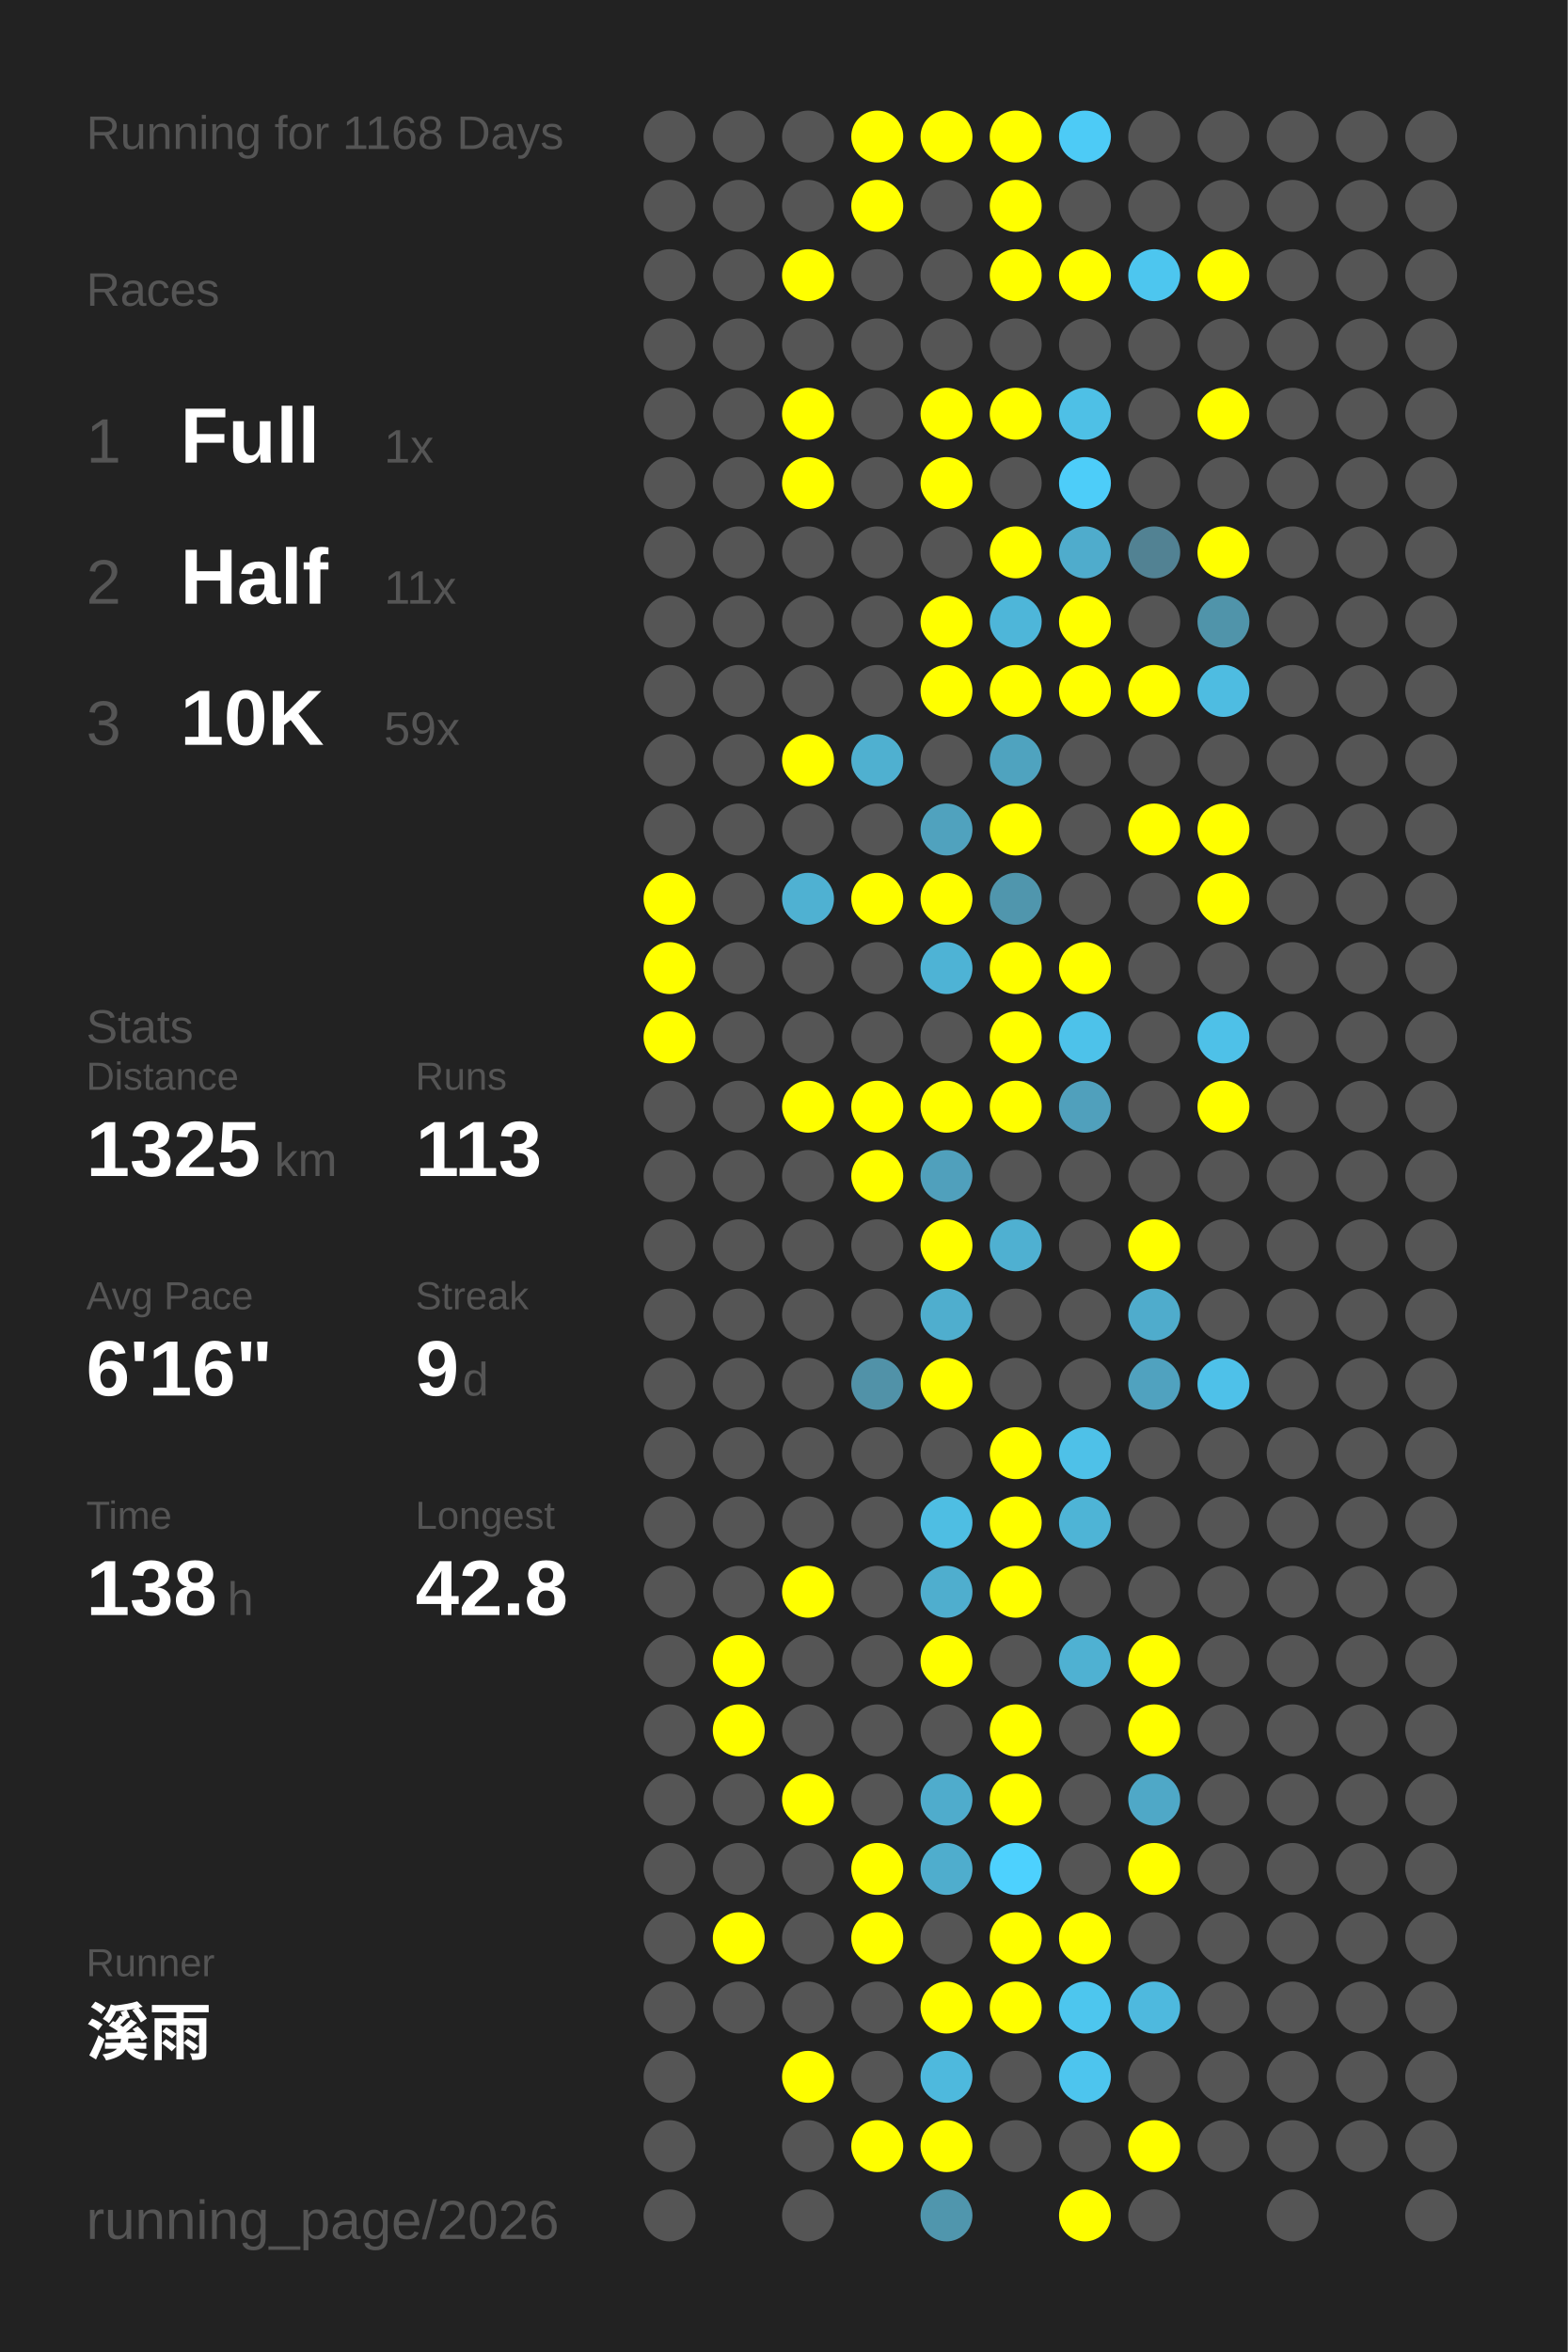
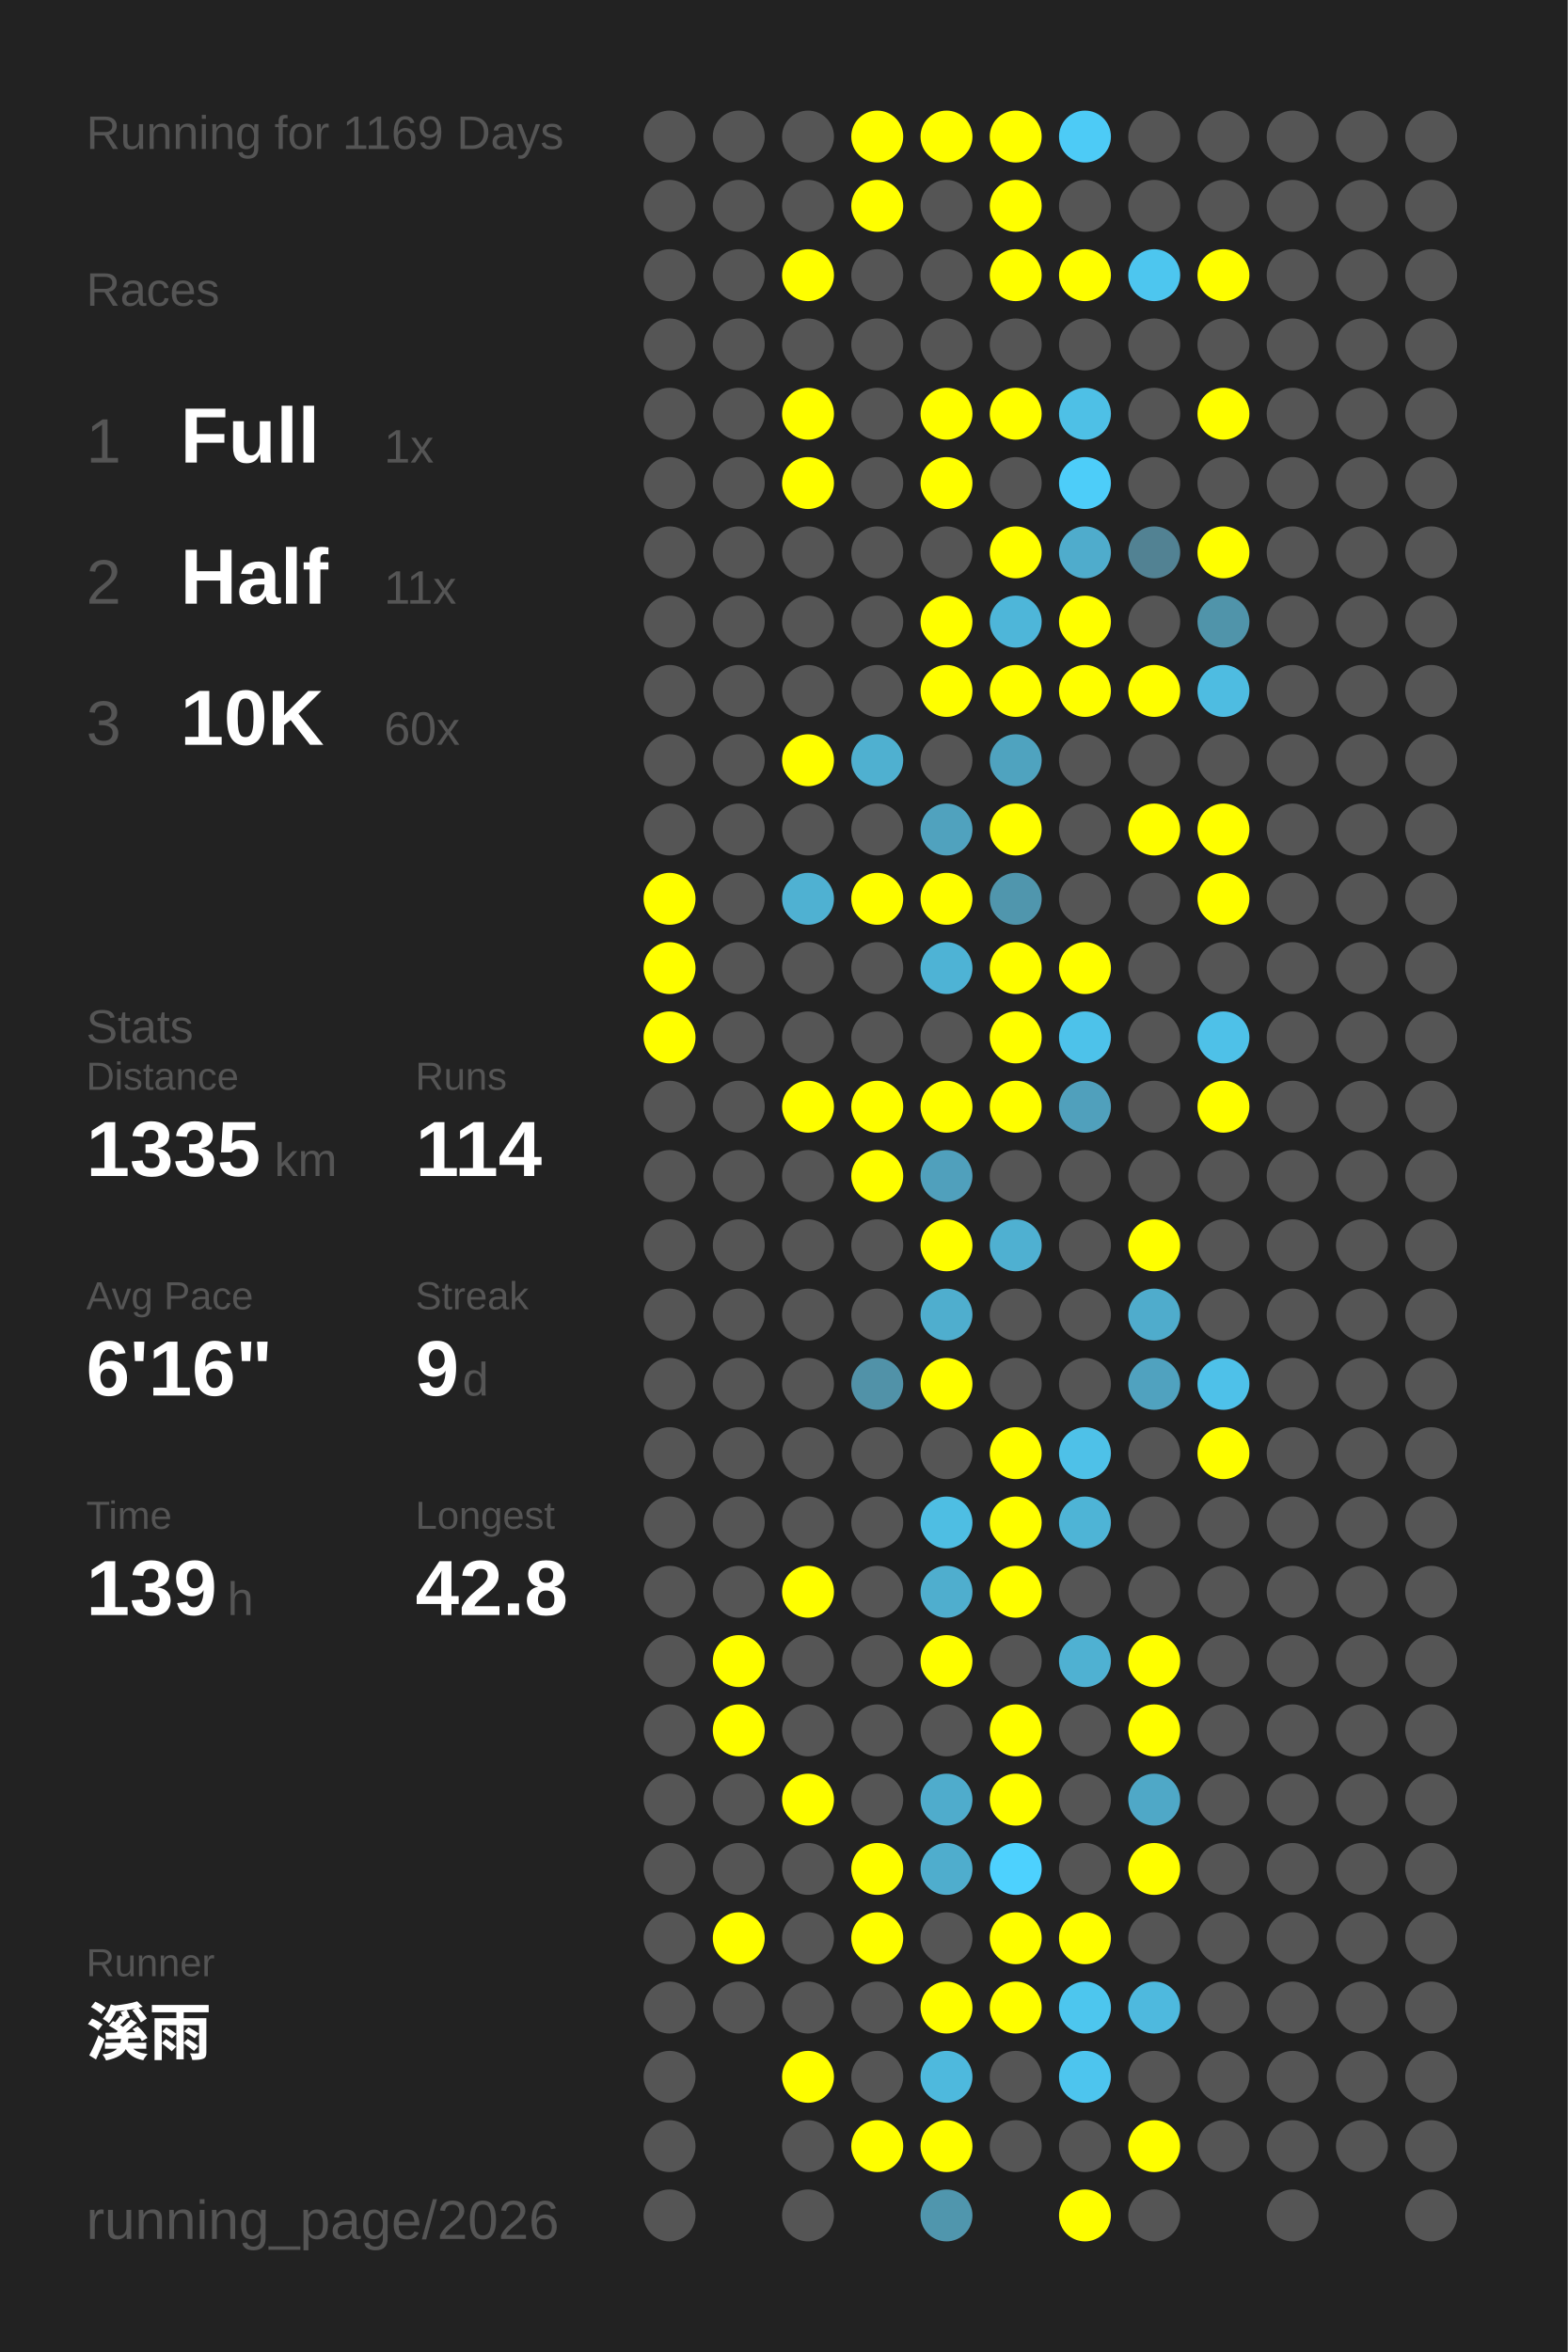
<svg xmlns="http://www.w3.org/2000/svg" baseProfile="full" height="300mm" version="1.1" viewBox="0,0,200,300" width="200mm">
  <defs />
  <rect fill="#222222" height="300" width="200" x="0" y="0" />
-   <text fill="#555555" style="font-size:6px; font-family:Arial;" x="11" y="19">Running for 1168 Days</text>
+   <text fill="#555555" style="font-size:6px; font-family:Arial;" x="11" y="19">Running for 1169 Days</text>
  <text fill="#555555" style="font-size:6px; font-family:Arial;" x="11" y="39">Races</text>
  <text fill="#555555" style="font-size:8px; font-family:Arial;" x="11" y="59">1</text>
  <text fill="#FFFFFF" style="font-size:10px; font-family:Arial; font-weight:bold;" x="23" y="59">Full</text>
  <text fill="#555555" style="font-size:6px; font-family:Arial;" x="49" y="59">1x</text>
  <text fill="#555555" style="font-size:8px; font-family:Arial;" x="11" y="77">2</text>
  <text fill="#FFFFFF" style="font-size:10px; font-family:Arial; font-weight:bold;" x="23" y="77">Half</text>
  <text fill="#555555" style="font-size:6px; font-family:Arial;" x="49" y="77">11x</text>
  <text fill="#555555" style="font-size:8px; font-family:Arial;" x="11" y="95">3</text>
  <text fill="#FFFFFF" style="font-size:10px; font-family:Arial; font-weight:bold;" x="23" y="95">10K</text>
-   <text fill="#555555" style="font-size:6px; font-family:Arial;" x="49" y="95">59x</text>
+   <text fill="#555555" style="font-size:6px; font-family:Arial;" x="49" y="95">60x</text>
  <text fill="#555555" style="font-size:6px; font-family:Arial;" x="11" y="133">Stats</text>
  <text fill="#555555" style="font-size:5px; font-family:Arial;" x="11" y="139">Distance</text>
-   <text fill="#FFFFFF" style="font-size:10px; font-family:Arial; font-weight:bold;" x="11" y="150">1325</text>
+   <text fill="#FFFFFF" style="font-size:10px; font-family:Arial; font-weight:bold;" x="11" y="150">1335</text>
  <text fill="#555555" style="font-size:6px; font-family:Arial;" x="35" y="150">km</text>
  <text fill="#555555" style="font-size:5px; font-family:Arial;" x="53" y="139">Runs</text>
-   <text fill="#FFFFFF" style="font-size:10px; font-family:Arial; font-weight:bold;" x="53" y="150">113</text>
+   <text fill="#FFFFFF" style="font-size:10px; font-family:Arial; font-weight:bold;" x="53" y="150">114</text>
  <text fill="#555555" style="font-size:5px; font-family:Arial;" x="11" y="167">Avg Pace</text>
  <text fill="#FFFFFF" style="font-size:10px; font-family:Arial; font-weight:bold;" x="11" y="178">6'16"</text>
  <text fill="#555555" style="font-size:5px; font-family:Arial;" x="53" y="167">Streak</text>
  <text fill="#FFFFFF" style="font-size:10px; font-family:Arial; font-weight:bold;" x="53" y="178">9</text>
  <text fill="#555555" style="font-size:6px; font-family:Arial;" x="59" y="178">d</text>
  <text fill="#555555" style="font-size:5px; font-family:Arial;" x="11" y="195">Time</text>
-   <text fill="#FFFFFF" style="font-size:10px; font-family:Arial; font-weight:bold;" x="11" y="206">138</text>
+   <text fill="#FFFFFF" style="font-size:10px; font-family:Arial; font-weight:bold;" x="11" y="206">139</text>
  <text fill="#555555" style="font-size:6px; font-family:Arial;" x="29" y="206">h</text>
  <text fill="#555555" style="font-size:5px; font-family:Arial;" x="53" y="195">Longest</text>
  <text fill="#FFFFFF" style="font-size:10px; font-family:Arial; font-weight:bold;" x="53" y="206">42.8</text>
  <text fill="#555555" style="font-size:5px; font-family:Arial;" x="11" y="252.065">Runner</text>
  <text fill="#FFFFFF" style="font-size:8px; font-family:Arial; font-weight:bold;" x="11" y="262.065">溪雨</text>
  <text fill="#555555" style="font-size:7px; font-family:Arial;" x="11" y="285.581">running_page/2026</text>
  <circle cx="85.417" cy="17.419" fill="#555555" r="3.312" />
  <circle cx="85.417" cy="26.258" fill="#555555" r="3.312" />
  <circle cx="85.417" cy="35.097" fill="#555555" r="3.312" />
  <circle cx="85.417" cy="43.935" fill="#555555" r="3.312" />
  <circle cx="85.417" cy="52.774" fill="#555555" r="3.312" />
  <circle cx="85.417" cy="61.613" fill="#555555" r="3.312" />
  <circle cx="85.417" cy="70.452" fill="#555555" r="3.312" />
  <circle cx="85.417" cy="79.29" fill="#555555" r="3.312" />
  <circle cx="85.417" cy="88.129" fill="#555555" r="3.312" />
  <circle cx="85.417" cy="96.968" fill="#555555" r="3.312" />
  <circle cx="85.417" cy="105.806" fill="#555555" r="3.312" />
  <circle cx="85.417" cy="114.645" fill="#FFFF00" r="3.312" />
  <circle cx="85.417" cy="123.484" fill="#FFFF00" r="3.312" />
  <circle cx="85.417" cy="132.323" fill="#FFFF00" r="3.312" />
  <circle cx="85.417" cy="141.161" fill="#555555" r="3.312" />
  <circle cx="85.417" cy="150" fill="#555555" r="3.312" />
  <circle cx="85.417" cy="158.839" fill="#555555" r="3.312" />
  <circle cx="85.417" cy="167.677" fill="#555555" r="3.312" />
  <circle cx="85.417" cy="176.516" fill="#555555" r="3.312" />
  <circle cx="85.417" cy="185.355" fill="#555555" r="3.312" />
  <circle cx="85.417" cy="194.194" fill="#555555" r="3.312" />
  <circle cx="85.417" cy="203.032" fill="#555555" r="3.312" />
  <circle cx="85.417" cy="211.871" fill="#555555" r="3.312" />
  <circle cx="85.417" cy="220.71" fill="#555555" r="3.312" />
  <circle cx="85.417" cy="229.548" fill="#555555" r="3.312" />
  <circle cx="85.417" cy="238.387" fill="#555555" r="3.312" />
  <circle cx="85.417" cy="247.226" fill="#555555" r="3.312" />
  <circle cx="85.417" cy="256.065" fill="#555555" r="3.312" />
  <circle cx="85.417" cy="264.903" fill="#555555" r="3.312" />
  <circle cx="85.417" cy="273.742" fill="#555555" r="3.312" />
  <circle cx="85.417" cy="282.581" fill="#555555" r="3.312" />
  <circle cx="94.25" cy="17.419" fill="#555555" r="3.312" />
  <circle cx="94.25" cy="26.258" fill="#555555" r="3.312" />
  <circle cx="94.25" cy="35.097" fill="#555555" r="3.312" />
  <circle cx="94.25" cy="43.935" fill="#555555" r="3.312" />
  <circle cx="94.25" cy="52.774" fill="#555555" r="3.312" />
  <circle cx="94.25" cy="61.613" fill="#555555" r="3.312" />
  <circle cx="94.25" cy="70.452" fill="#555555" r="3.312" />
  <circle cx="94.25" cy="79.29" fill="#555555" r="3.312" />
  <circle cx="94.25" cy="88.129" fill="#555555" r="3.312" />
  <circle cx="94.25" cy="96.968" fill="#555555" r="3.312" />
  <circle cx="94.25" cy="105.806" fill="#555555" r="3.312" />
  <circle cx="94.25" cy="114.645" fill="#555555" r="3.312" />
  <circle cx="94.25" cy="123.484" fill="#555555" r="3.312" />
  <circle cx="94.25" cy="132.323" fill="#555555" r="3.312" />
  <circle cx="94.25" cy="141.161" fill="#555555" r="3.312" />
  <circle cx="94.25" cy="150" fill="#555555" r="3.312" />
  <circle cx="94.25" cy="158.839" fill="#555555" r="3.312" />
  <circle cx="94.25" cy="167.677" fill="#555555" r="3.312" />
  <circle cx="94.25" cy="176.516" fill="#555555" r="3.312" />
  <circle cx="94.25" cy="185.355" fill="#555555" r="3.312" />
  <circle cx="94.25" cy="194.194" fill="#555555" r="3.312" />
  <circle cx="94.25" cy="203.032" fill="#555555" r="3.312" />
  <circle cx="94.25" cy="211.871" fill="#FFFF00" r="3.312" />
  <circle cx="94.25" cy="220.71" fill="#FFFF00" r="3.312" />
  <circle cx="94.25" cy="229.548" fill="#555555" r="3.312" />
  <circle cx="94.25" cy="238.387" fill="#555555" r="3.312" />
  <circle cx="94.25" cy="247.226" fill="#FFFF00" r="3.312" />
  <circle cx="94.25" cy="256.065" fill="#555555" r="3.312" />
  <circle cx="103.083" cy="17.419" fill="#555555" r="3.312" />
  <circle cx="103.083" cy="26.258" fill="#555555" r="3.312" />
  <circle cx="103.083" cy="35.097" fill="#FFFF00" r="3.312" />
  <circle cx="103.083" cy="43.935" fill="#555555" r="3.312" />
  <circle cx="103.083" cy="52.774" fill="#FFFF00" r="3.312" />
  <circle cx="103.083" cy="61.613" fill="#FFFF00" r="3.312" />
  <circle cx="103.083" cy="70.452" fill="#555555" r="3.312" />
  <circle cx="103.083" cy="79.29" fill="#555555" r="3.312" />
  <circle cx="103.083" cy="88.129" fill="#555555" r="3.312" />
  <circle cx="103.083" cy="96.968" fill="#FFFF00" r="3.312" />
  <circle cx="103.083" cy="105.806" fill="#555555" r="3.312" />
  <circle cx="103.083" cy="114.645" fill="#4fb1d2" r="3.312" />
  <circle cx="103.083" cy="123.484" fill="#555555" r="3.312" />
  <circle cx="103.083" cy="132.323" fill="#555555" r="3.312" />
  <circle cx="103.083" cy="141.161" fill="#FFFF00" r="3.312" />
  <circle cx="103.083" cy="150" fill="#555555" r="3.312" />
  <circle cx="103.083" cy="158.839" fill="#555555" r="3.312" />
  <circle cx="103.083" cy="167.677" fill="#555555" r="3.312" />
  <circle cx="103.083" cy="176.516" fill="#555555" r="3.312" />
  <circle cx="103.083" cy="185.355" fill="#555555" r="3.312" />
  <circle cx="103.083" cy="194.194" fill="#555555" r="3.312" />
  <circle cx="103.083" cy="203.032" fill="#FFFF00" r="3.312" />
  <circle cx="103.083" cy="211.871" fill="#555555" r="3.312" />
  <circle cx="103.083" cy="220.71" fill="#555555" r="3.312" />
  <circle cx="103.083" cy="229.548" fill="#FFFF00" r="3.312" />
  <circle cx="103.083" cy="238.387" fill="#555555" r="3.312" />
  <circle cx="103.083" cy="247.226" fill="#555555" r="3.312" />
  <circle cx="103.083" cy="256.065" fill="#555555" r="3.312" />
  <circle cx="103.083" cy="264.903" fill="#FFFF00" r="3.312" />
  <circle cx="103.083" cy="273.742" fill="#555555" r="3.312" />
  <circle cx="103.083" cy="282.581" fill="#555555" r="3.312" />
  <circle cx="111.917" cy="17.419" fill="#FFFF00" r="3.312" />
  <circle cx="111.917" cy="26.258" fill="#FFFF00" r="3.312" />
  <circle cx="111.917" cy="35.097" fill="#555555" r="3.312" />
  <circle cx="111.917" cy="43.935" fill="#555555" r="3.312" />
  <circle cx="111.917" cy="52.774" fill="#555555" r="3.312" />
  <circle cx="111.917" cy="61.613" fill="#555555" r="3.312" />
  <circle cx="111.917" cy="70.452" fill="#555555" r="3.312" />
  <circle cx="111.917" cy="79.29" fill="#555555" r="3.312" />
  <circle cx="111.917" cy="88.129" fill="#555555" r="3.312" />
  <circle cx="111.917" cy="96.968" fill="#4fb0d0" r="3.312" />
  <circle cx="111.917" cy="105.806" fill="#555555" r="3.312" />
  <circle cx="111.917" cy="114.645" fill="#FFFF00" r="3.312" />
  <circle cx="111.917" cy="123.484" fill="#555555" r="3.312" />
  <circle cx="111.917" cy="132.323" fill="#555555" r="3.312" />
  <circle cx="111.917" cy="141.161" fill="#FFFF00" r="3.312" />
  <circle cx="111.917" cy="150" fill="#FFFF00" r="3.312" />
  <circle cx="111.917" cy="158.839" fill="#555555" r="3.312" />
  <circle cx="111.917" cy="167.677" fill="#555555" r="3.312" />
  <circle cx="111.917" cy="176.516" fill="#5192a8" r="3.312" />
  <circle cx="111.917" cy="185.355" fill="#555555" r="3.312" />
  <circle cx="111.917" cy="194.194" fill="#555555" r="3.312" />
  <circle cx="111.917" cy="203.032" fill="#555555" r="3.312" />
  <circle cx="111.917" cy="211.871" fill="#555555" r="3.312" />
  <circle cx="111.917" cy="220.71" fill="#555555" r="3.312" />
  <circle cx="111.917" cy="229.548" fill="#555555" r="3.312" />
  <circle cx="111.917" cy="238.387" fill="#FFFF00" r="3.312" />
  <circle cx="111.917" cy="247.226" fill="#FFFF00" r="3.312" />
  <circle cx="111.917" cy="256.065" fill="#555555" r="3.312" />
  <circle cx="111.917" cy="264.903" fill="#555555" r="3.312" />
  <circle cx="111.917" cy="273.742" fill="#FFFF00" r="3.312" />
  <circle cx="120.75" cy="17.419" fill="#FFFF00" r="3.312" />
  <circle cx="120.75" cy="26.258" fill="#555555" r="3.312" />
  <circle cx="120.75" cy="35.097" fill="#555555" r="3.312" />
  <circle cx="120.75" cy="43.935" fill="#555555" r="3.312" />
  <circle cx="120.75" cy="52.774" fill="#FFFF00" r="3.312" />
  <circle cx="120.75" cy="61.613" fill="#FFFF00" r="3.312" />
  <circle cx="120.75" cy="70.452" fill="#555555" r="3.312" />
  <circle cx="120.75" cy="79.29" fill="#FFFF00" r="3.312" />
  <circle cx="120.75" cy="88.129" fill="#FFFF00" r="3.312" />
  <circle cx="120.75" cy="96.968" fill="#555555" r="3.312" />
  <circle cx="120.75" cy="105.806" fill="#50a2be" r="3.312" />
  <circle cx="120.75" cy="114.645" fill="#FFFF00" r="3.312" />
  <circle cx="120.75" cy="123.484" fill="#4eb3d5" r="3.312" />
  <circle cx="120.75" cy="132.323" fill="#555555" r="3.312" />
  <circle cx="120.75" cy="141.161" fill="#FFFF00" r="3.312" />
  <circle cx="120.75" cy="150" fill="#50a0bc" r="3.312" />
  <circle cx="120.75" cy="158.839" fill="#FFFF00" r="3.312" />
  <circle cx="120.75" cy="167.677" fill="#4faece" r="3.312" />
  <circle cx="120.75" cy="176.516" fill="#FFFF00" r="3.312" />
  <circle cx="120.75" cy="185.355" fill="#555555" r="3.312" />
  <circle cx="120.75" cy="194.194" fill="#4ebee3" r="3.312" />
  <circle cx="120.75" cy="203.032" fill="#4faece" r="3.312" />
  <circle cx="120.75" cy="211.871" fill="#FFFF00" r="3.312" />
  <circle cx="120.75" cy="220.71" fill="#555555" r="3.312" />
  <circle cx="120.75" cy="229.548" fill="#4faccc" r="3.312" />
  <circle cx="120.75" cy="238.387" fill="#4fadcd" r="3.312" />
  <circle cx="120.75" cy="247.226" fill="#555555" r="3.312" />
  <circle cx="120.75" cy="256.065" fill="#FFFF00" r="3.312" />
  <circle cx="120.75" cy="264.903" fill="#4eb9dd" r="3.312" />
  <circle cx="120.75" cy="273.742" fill="#FFFF00" r="3.312" />
  <circle cx="120.75" cy="282.581" fill="#5096ad" r="3.312" />
  <circle cx="129.583" cy="17.419" fill="#FFFF00" r="3.312" />
  <circle cx="129.583" cy="26.258" fill="#FFFF00" r="3.312" />
  <circle cx="129.583" cy="35.097" fill="#FFFF00" r="3.312" />
  <circle cx="129.583" cy="43.935" fill="#555555" r="3.312" />
  <circle cx="129.583" cy="52.774" fill="#FFFF00" r="3.312" />
  <circle cx="129.583" cy="61.613" fill="#555555" r="3.312" />
  <circle cx="129.583" cy="70.452" fill="#FFFF00" r="3.312" />
  <circle cx="129.583" cy="79.29" fill="#4eb6d9" r="3.312" />
  <circle cx="129.583" cy="88.129" fill="#FFFF00" r="3.312" />
  <circle cx="129.583" cy="96.968" fill="#4fa3bf" r="3.312" />
  <circle cx="129.583" cy="105.806" fill="#FFFF00" r="3.312" />
  <circle cx="129.583" cy="114.645" fill="#5096ad" r="3.312" />
  <circle cx="129.583" cy="123.484" fill="#FFFF00" r="3.312" />
  <circle cx="129.583" cy="132.323" fill="#FFFF00" r="3.312" />
  <circle cx="129.583" cy="141.161" fill="#FFFF00" r="3.312" />
  <circle cx="129.583" cy="150" fill="#555555" r="3.312" />
  <circle cx="129.583" cy="158.839" fill="#4fb0d1" r="3.312" />
  <circle cx="129.583" cy="167.677" fill="#555555" r="3.312" />
  <circle cx="129.583" cy="176.516" fill="#555555" r="3.312" />
  <circle cx="129.583" cy="185.355" fill="#FFFF00" r="3.312" />
  <circle cx="129.583" cy="194.194" fill="#FFFF00" r="3.312" />
  <circle cx="129.583" cy="203.032" fill="#FFFF00" r="3.312" />
  <circle cx="129.583" cy="211.871" fill="#555555" r="3.312" />
  <circle cx="129.583" cy="220.71" fill="#FFFF00" r="3.312" />
  <circle cx="129.583" cy="229.548" fill="#FFFF00" r="3.312" />
  <circle cx="129.583" cy="238.387" fill="#4dd1fe" r="3.312" />
  <circle cx="129.583" cy="247.226" fill="#FFFF00" r="3.312" />
  <circle cx="129.583" cy="256.065" fill="#FFFF00" r="3.312" />
  <circle cx="129.583" cy="264.903" fill="#555555" r="3.312" />
  <circle cx="129.583" cy="273.742" fill="#555555" r="3.312" />
  <circle cx="138.417" cy="17.419" fill="#4dcbf6" r="3.312" />
  <circle cx="138.417" cy="26.258" fill="#555555" r="3.312" />
  <circle cx="138.417" cy="35.097" fill="#FFFF00" r="3.312" />
  <circle cx="138.417" cy="43.935" fill="#555555" r="3.312" />
  <circle cx="138.417" cy="52.774" fill="#4ec0e6" r="3.312" />
  <circle cx="138.417" cy="61.613" fill="#4dcdf9" r="3.312" />
  <circle cx="138.417" cy="70.452" fill="#4faccc" r="3.312" />
  <circle cx="138.417" cy="79.29" fill="#FFFF00" r="3.312" />
  <circle cx="138.417" cy="88.129" fill="#FFFF00" r="3.312" />
  <circle cx="138.417" cy="96.968" fill="#555555" r="3.312" />
  <circle cx="138.417" cy="105.806" fill="#555555" r="3.312" />
  <circle cx="138.417" cy="114.645" fill="#555555" r="3.312" />
  <circle cx="138.417" cy="123.484" fill="#FFFF00" r="3.312" />
  <circle cx="138.417" cy="132.323" fill="#4dc2ea" r="3.312" />
  <circle cx="138.417" cy="141.161" fill="#50a0bc" r="3.312" />
  <circle cx="138.417" cy="150" fill="#555555" r="3.312" />
  <circle cx="138.417" cy="158.839" fill="#555555" r="3.312" />
  <circle cx="138.417" cy="167.677" fill="#555555" r="3.312" />
  <circle cx="138.417" cy="176.516" fill="#555555" r="3.312" />
  <circle cx="138.417" cy="185.355" fill="#4ec1e8" r="3.312" />
  <circle cx="138.417" cy="194.194" fill="#4eb4d6" r="3.312" />
  <circle cx="138.417" cy="203.032" fill="#555555" r="3.312" />
  <circle cx="138.417" cy="211.871" fill="#4fb1d2" r="3.312" />
  <circle cx="138.417" cy="220.71" fill="#555555" r="3.312" />
  <circle cx="138.417" cy="229.548" fill="#555555" r="3.312" />
  <circle cx="138.417" cy="238.387" fill="#555555" r="3.312" />
  <circle cx="138.417" cy="247.226" fill="#FFFF00" r="3.312" />
  <circle cx="138.417" cy="256.065" fill="#4dc6ee" r="3.312" />
  <circle cx="138.417" cy="264.903" fill="#4dc5ee" r="3.312" />
  <circle cx="138.417" cy="273.742" fill="#555555" r="3.312" />
  <circle cx="138.417" cy="282.581" fill="#FFFF00" r="3.312" />
  <circle cx="147.25" cy="17.419" fill="#555555" r="3.312" />
  <circle cx="147.25" cy="26.258" fill="#555555" r="3.312" />
  <circle cx="147.25" cy="35.097" fill="#4dc6ef" r="3.312" />
  <circle cx="147.25" cy="43.935" fill="#555555" r="3.312" />
  <circle cx="147.25" cy="52.774" fill="#555555" r="3.312" />
  <circle cx="147.25" cy="61.613" fill="#555555" r="3.312" />
  <circle cx="147.25" cy="70.452" fill="#528293" r="3.312" />
  <circle cx="147.25" cy="79.29" fill="#555555" r="3.312" />
  <circle cx="147.25" cy="88.129" fill="#FFFF00" r="3.312" />
  <circle cx="147.25" cy="96.968" fill="#555555" r="3.312" />
  <circle cx="147.25" cy="105.806" fill="#FFFF00" r="3.312" />
  <circle cx="147.25" cy="114.645" fill="#555555" r="3.312" />
  <circle cx="147.25" cy="123.484" fill="#555555" r="3.312" />
  <circle cx="147.25" cy="132.323" fill="#555555" r="3.312" />
  <circle cx="147.25" cy="141.161" fill="#555555" r="3.312" />
  <circle cx="147.25" cy="150" fill="#555555" r="3.312" />
  <circle cx="147.25" cy="158.839" fill="#FFFF00" r="3.312" />
  <circle cx="147.25" cy="167.677" fill="#4faccc" r="3.312" />
  <circle cx="147.25" cy="176.516" fill="#50a2bf" r="3.312" />
  <circle cx="147.25" cy="185.355" fill="#555555" r="3.312" />
  <circle cx="147.25" cy="194.194" fill="#555555" r="3.312" />
  <circle cx="147.25" cy="203.032" fill="#555555" r="3.312" />
  <circle cx="147.25" cy="211.871" fill="#FFFF00" r="3.312" />
  <circle cx="147.25" cy="220.71" fill="#FFFF00" r="3.312" />
  <circle cx="147.25" cy="229.548" fill="#4fa8c7" r="3.312" />
  <circle cx="147.25" cy="238.387" fill="#FFFF00" r="3.312" />
  <circle cx="147.25" cy="247.226" fill="#555555" r="3.312" />
  <circle cx="147.25" cy="256.065" fill="#4eb9de" r="3.312" />
  <circle cx="147.25" cy="264.903" fill="#555555" r="3.312" />
  <circle cx="147.25" cy="273.742" fill="#FFFF00" r="3.312" />
  <circle cx="147.25" cy="282.581" fill="#555555" r="3.312" />
  <circle cx="156.083" cy="17.419" fill="#555555" r="3.312" />
  <circle cx="156.083" cy="26.258" fill="#555555" r="3.312" />
  <circle cx="156.083" cy="35.097" fill="#FFFF00" r="3.312" />
  <circle cx="156.083" cy="43.935" fill="#555555" r="3.312" />
  <circle cx="156.083" cy="52.774" fill="#FFFF00" r="3.312" />
  <circle cx="156.083" cy="61.613" fill="#555555" r="3.312" />
  <circle cx="156.083" cy="70.452" fill="#FFFF00" r="3.312" />
  <circle cx="156.083" cy="79.29" fill="#5094aa" r="3.312" />
  <circle cx="156.083" cy="88.129" fill="#4ebce1" r="3.312" />
  <circle cx="156.083" cy="96.968" fill="#555555" r="3.312" />
  <circle cx="156.083" cy="105.806" fill="#FFFF00" r="3.312" />
  <circle cx="156.083" cy="114.645" fill="#FFFF00" r="3.312" />
  <circle cx="156.083" cy="123.484" fill="#555555" r="3.312" />
  <circle cx="156.083" cy="132.323" fill="#4ec1e8" r="3.312" />
  <circle cx="156.083" cy="141.161" fill="#FFFF00" r="3.312" />
  <circle cx="156.083" cy="150" fill="#555555" r="3.312" />
  <circle cx="156.083" cy="158.839" fill="#555555" r="3.312" />
  <circle cx="156.083" cy="167.677" fill="#555555" r="3.312" />
  <circle cx="156.083" cy="176.516" fill="#4ec1e9" r="3.312" />
-   <circle cx="156.083" cy="185.355" fill="#555555" r="3.312" />
+   <circle cx="156.083" cy="185.355" fill="#FFFF00" r="3.312" />
  <circle cx="156.083" cy="194.194" fill="#555555" r="3.312" />
  <circle cx="156.083" cy="203.032" fill="#555555" r="3.312" />
  <circle cx="156.083" cy="211.871" fill="#555555" r="3.312" />
  <circle cx="156.083" cy="220.71" fill="#555555" r="3.312" />
  <circle cx="156.083" cy="229.548" fill="#555555" r="3.312" />
  <circle cx="156.083" cy="238.387" fill="#555555" r="3.312" />
  <circle cx="156.083" cy="247.226" fill="#555555" r="3.312" />
  <circle cx="156.083" cy="256.065" fill="#555555" r="3.312" />
  <circle cx="156.083" cy="264.903" fill="#555555" r="3.312" />
  <circle cx="156.083" cy="273.742" fill="#555555" r="3.312" />
  <circle cx="164.917" cy="17.419" fill="#555555" r="3.312" />
  <circle cx="164.917" cy="26.258" fill="#555555" r="3.312" />
  <circle cx="164.917" cy="35.097" fill="#555555" r="3.312" />
  <circle cx="164.917" cy="43.935" fill="#555555" r="3.312" />
  <circle cx="164.917" cy="52.774" fill="#555555" r="3.312" />
  <circle cx="164.917" cy="61.613" fill="#555555" r="3.312" />
  <circle cx="164.917" cy="70.452" fill="#555555" r="3.312" />
  <circle cx="164.917" cy="79.29" fill="#555555" r="3.312" />
  <circle cx="164.917" cy="88.129" fill="#555555" r="3.312" />
  <circle cx="164.917" cy="96.968" fill="#555555" r="3.312" />
  <circle cx="164.917" cy="105.806" fill="#555555" r="3.312" />
  <circle cx="164.917" cy="114.645" fill="#555555" r="3.312" />
  <circle cx="164.917" cy="123.484" fill="#555555" r="3.312" />
  <circle cx="164.917" cy="132.323" fill="#555555" r="3.312" />
  <circle cx="164.917" cy="141.161" fill="#555555" r="3.312" />
  <circle cx="164.917" cy="150" fill="#555555" r="3.312" />
  <circle cx="164.917" cy="158.839" fill="#555555" r="3.312" />
  <circle cx="164.917" cy="167.677" fill="#555555" r="3.312" />
  <circle cx="164.917" cy="176.516" fill="#555555" r="3.312" />
  <circle cx="164.917" cy="185.355" fill="#555555" r="3.312" />
  <circle cx="164.917" cy="194.194" fill="#555555" r="3.312" />
  <circle cx="164.917" cy="203.032" fill="#555555" r="3.312" />
  <circle cx="164.917" cy="211.871" fill="#555555" r="3.312" />
  <circle cx="164.917" cy="220.71" fill="#555555" r="3.312" />
  <circle cx="164.917" cy="229.548" fill="#555555" r="3.312" />
  <circle cx="164.917" cy="238.387" fill="#555555" r="3.312" />
  <circle cx="164.917" cy="247.226" fill="#555555" r="3.312" />
  <circle cx="164.917" cy="256.065" fill="#555555" r="3.312" />
  <circle cx="164.917" cy="264.903" fill="#555555" r="3.312" />
  <circle cx="164.917" cy="273.742" fill="#555555" r="3.312" />
  <circle cx="164.917" cy="282.581" fill="#555555" r="3.312" />
  <circle cx="173.75" cy="17.419" fill="#555555" r="3.312" />
  <circle cx="173.75" cy="26.258" fill="#555555" r="3.312" />
  <circle cx="173.75" cy="35.097" fill="#555555" r="3.312" />
  <circle cx="173.75" cy="43.935" fill="#555555" r="3.312" />
  <circle cx="173.75" cy="52.774" fill="#555555" r="3.312" />
  <circle cx="173.75" cy="61.613" fill="#555555" r="3.312" />
  <circle cx="173.75" cy="70.452" fill="#555555" r="3.312" />
  <circle cx="173.75" cy="79.29" fill="#555555" r="3.312" />
  <circle cx="173.75" cy="88.129" fill="#555555" r="3.312" />
  <circle cx="173.75" cy="96.968" fill="#555555" r="3.312" />
  <circle cx="173.75" cy="105.806" fill="#555555" r="3.312" />
  <circle cx="173.75" cy="114.645" fill="#555555" r="3.312" />
  <circle cx="173.75" cy="123.484" fill="#555555" r="3.312" />
  <circle cx="173.75" cy="132.323" fill="#555555" r="3.312" />
  <circle cx="173.75" cy="141.161" fill="#555555" r="3.312" />
  <circle cx="173.75" cy="150" fill="#555555" r="3.312" />
  <circle cx="173.75" cy="158.839" fill="#555555" r="3.312" />
  <circle cx="173.75" cy="167.677" fill="#555555" r="3.312" />
  <circle cx="173.75" cy="176.516" fill="#555555" r="3.312" />
  <circle cx="173.75" cy="185.355" fill="#555555" r="3.312" />
  <circle cx="173.75" cy="194.194" fill="#555555" r="3.312" />
  <circle cx="173.75" cy="203.032" fill="#555555" r="3.312" />
  <circle cx="173.75" cy="211.871" fill="#555555" r="3.312" />
  <circle cx="173.75" cy="220.71" fill="#555555" r="3.312" />
  <circle cx="173.75" cy="229.548" fill="#555555" r="3.312" />
  <circle cx="173.75" cy="238.387" fill="#555555" r="3.312" />
  <circle cx="173.75" cy="247.226" fill="#555555" r="3.312" />
  <circle cx="173.75" cy="256.065" fill="#555555" r="3.312" />
  <circle cx="173.75" cy="264.903" fill="#555555" r="3.312" />
  <circle cx="173.75" cy="273.742" fill="#555555" r="3.312" />
  <circle cx="182.583" cy="17.419" fill="#555555" r="3.312" />
  <circle cx="182.583" cy="26.258" fill="#555555" r="3.312" />
  <circle cx="182.583" cy="35.097" fill="#555555" r="3.312" />
  <circle cx="182.583" cy="43.935" fill="#555555" r="3.312" />
  <circle cx="182.583" cy="52.774" fill="#555555" r="3.312" />
  <circle cx="182.583" cy="61.613" fill="#555555" r="3.312" />
  <circle cx="182.583" cy="70.452" fill="#555555" r="3.312" />
  <circle cx="182.583" cy="79.29" fill="#555555" r="3.312" />
  <circle cx="182.583" cy="88.129" fill="#555555" r="3.312" />
  <circle cx="182.583" cy="96.968" fill="#555555" r="3.312" />
  <circle cx="182.583" cy="105.806" fill="#555555" r="3.312" />
  <circle cx="182.583" cy="114.645" fill="#555555" r="3.312" />
  <circle cx="182.583" cy="123.484" fill="#555555" r="3.312" />
  <circle cx="182.583" cy="132.323" fill="#555555" r="3.312" />
  <circle cx="182.583" cy="141.161" fill="#555555" r="3.312" />
  <circle cx="182.583" cy="150" fill="#555555" r="3.312" />
  <circle cx="182.583" cy="158.839" fill="#555555" r="3.312" />
  <circle cx="182.583" cy="167.677" fill="#555555" r="3.312" />
  <circle cx="182.583" cy="176.516" fill="#555555" r="3.312" />
  <circle cx="182.583" cy="185.355" fill="#555555" r="3.312" />
  <circle cx="182.583" cy="194.194" fill="#555555" r="3.312" />
  <circle cx="182.583" cy="203.032" fill="#555555" r="3.312" />
  <circle cx="182.583" cy="211.871" fill="#555555" r="3.312" />
  <circle cx="182.583" cy="220.71" fill="#555555" r="3.312" />
  <circle cx="182.583" cy="229.548" fill="#555555" r="3.312" />
  <circle cx="182.583" cy="238.387" fill="#555555" r="3.312" />
  <circle cx="182.583" cy="247.226" fill="#555555" r="3.312" />
  <circle cx="182.583" cy="256.065" fill="#555555" r="3.312" />
  <circle cx="182.583" cy="264.903" fill="#555555" r="3.312" />
  <circle cx="182.583" cy="273.742" fill="#555555" r="3.312" />
  <circle cx="182.583" cy="282.581" fill="#555555" r="3.312" />
</svg>
